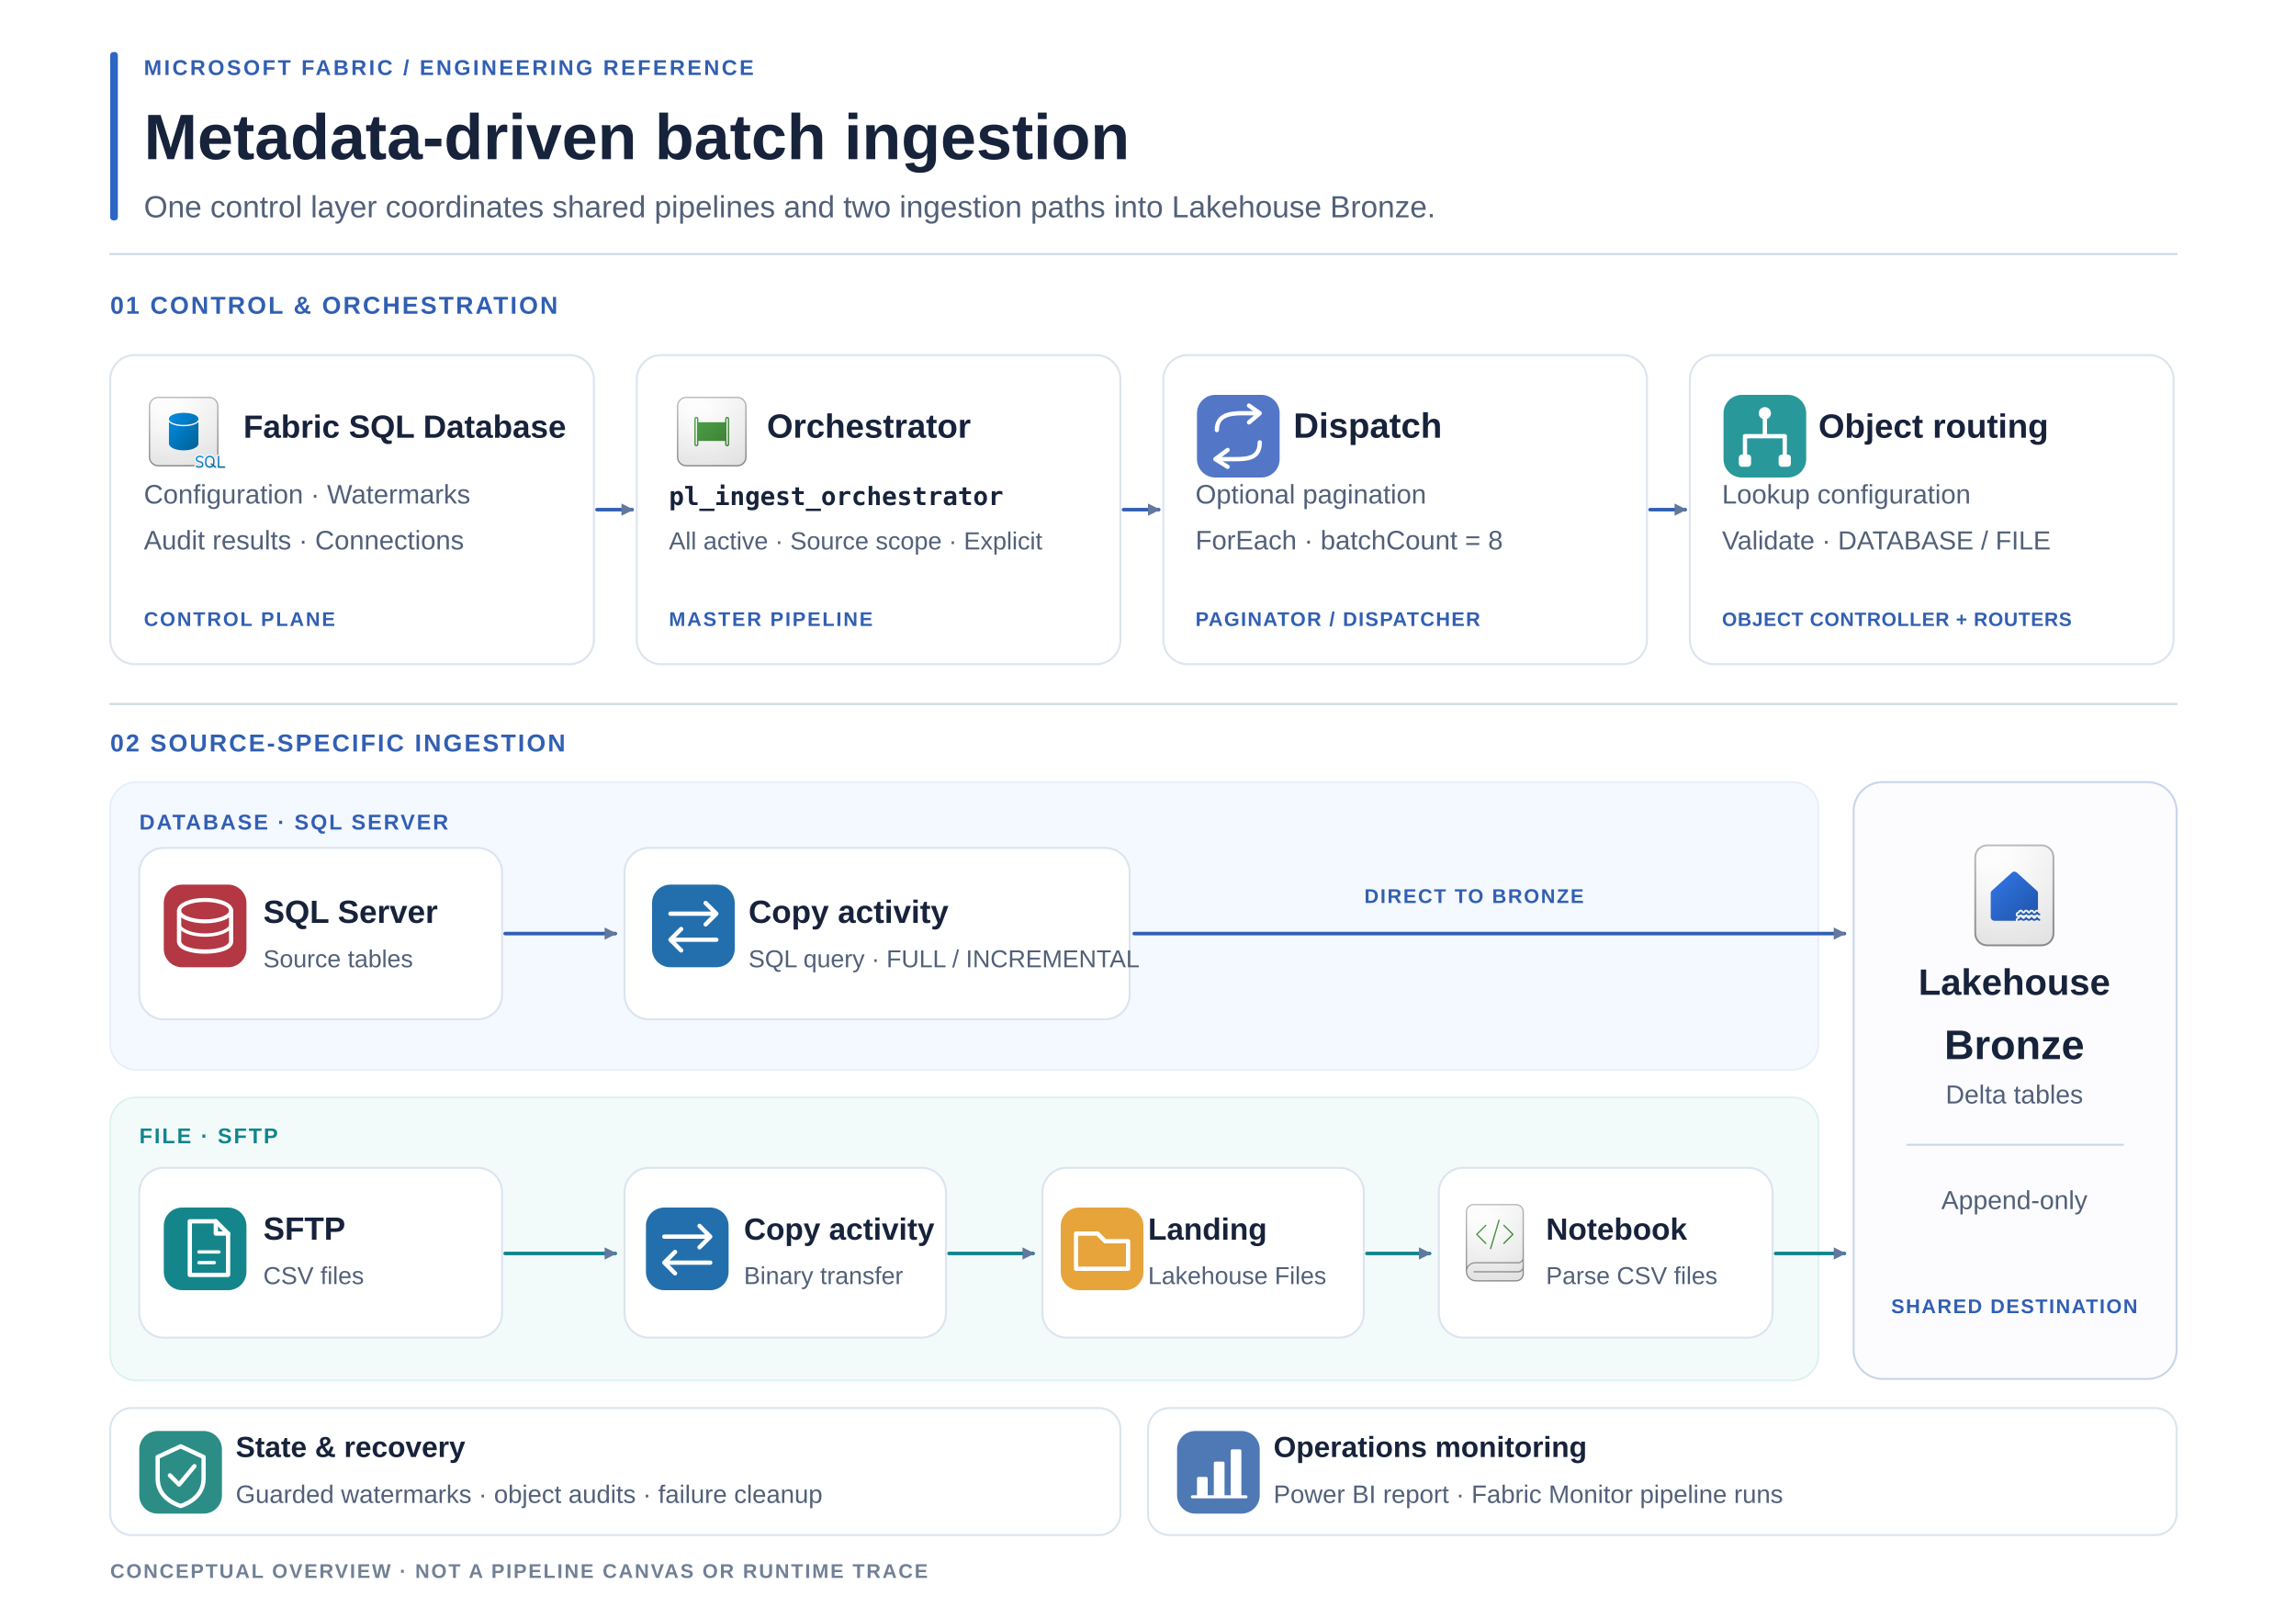
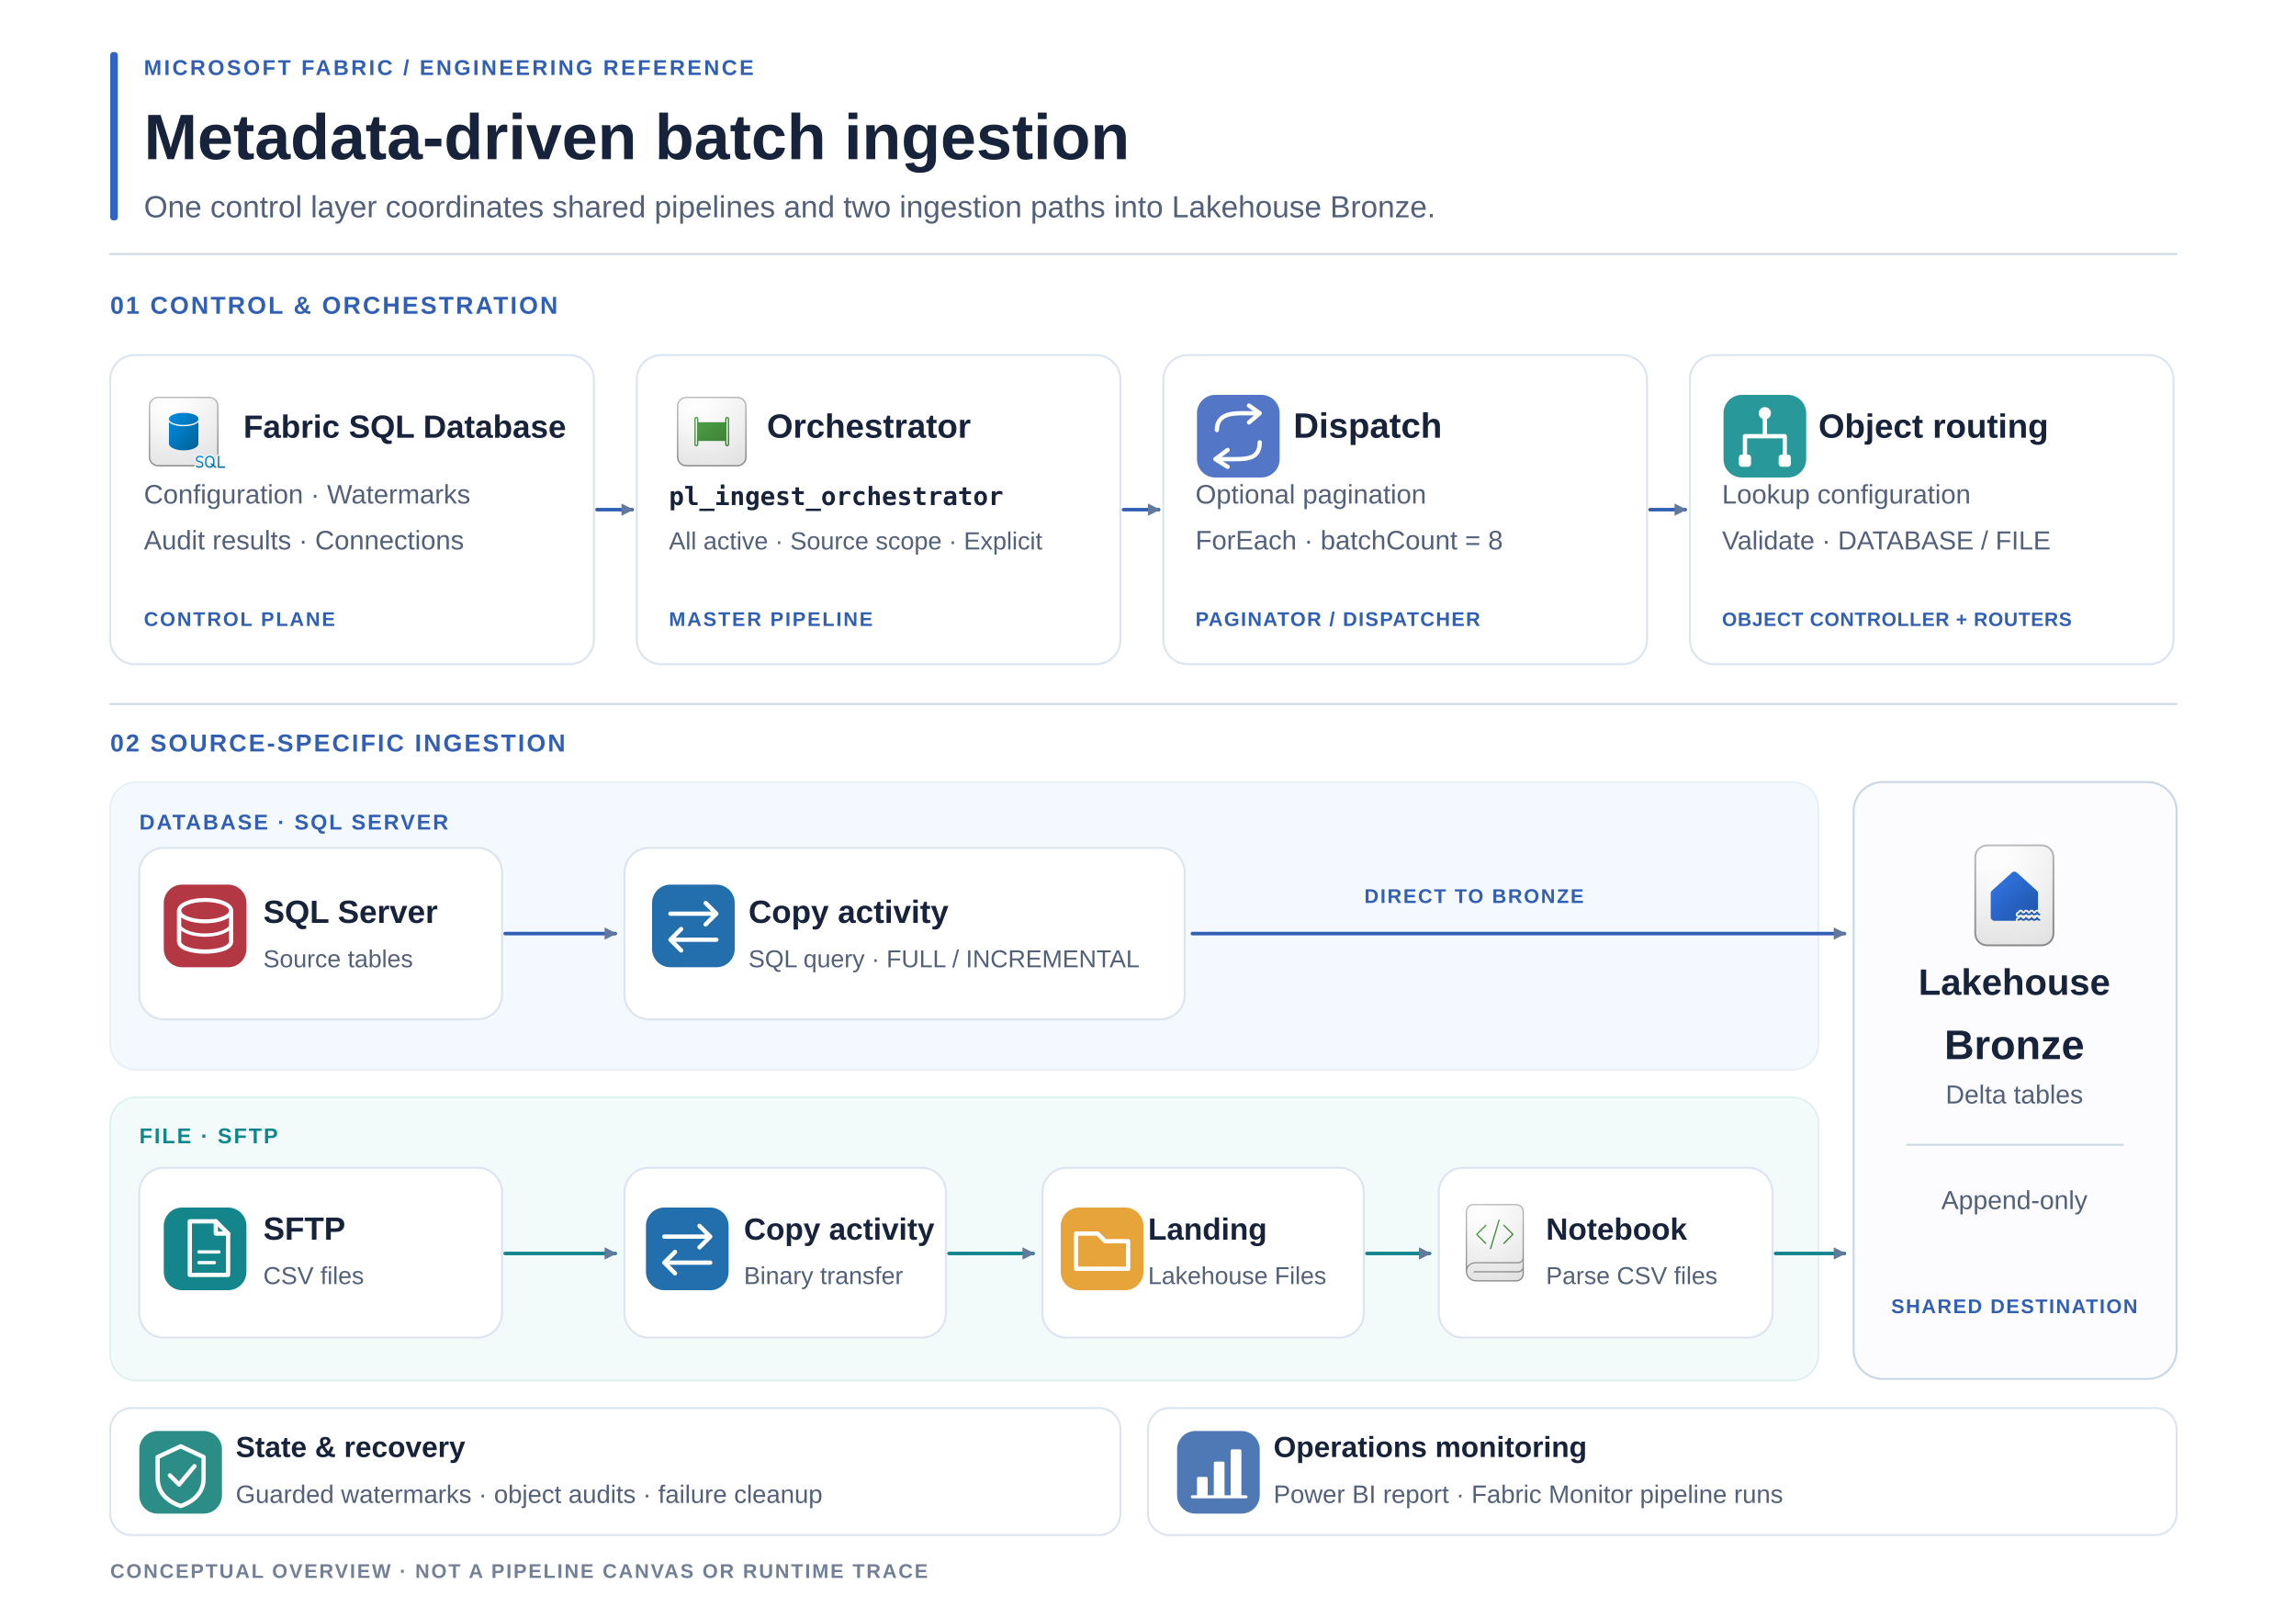
<svg xmlns="http://www.w3.org/2000/svg" width="1500" height="1050" viewBox="0 0 1500 1050" role="img" aria-labelledby="arch-title arch-description">
  <defs>
    <marker id="arrow" markerWidth="8" markerHeight="8" refX="7" refY="4" orient="auto" markerUnits="userSpaceOnUse">
      <path d="M0 0 L8 4 L0 8 Z" fill="#62789C" />
    </marker>
  </defs>
  <rect x="0" y="0" width="1500" height="1050" rx="0" fill="#fff" stroke="none" stroke-width="1" />
  <rect x="72" y="34" width="5" height="110" rx="2" fill="#2D66C5" stroke="none" stroke-width="1" />
  <text x="94" y="49" font-family="Segoe UI, Arial, sans-serif" font-size="14" font-weight="700" fill="#315FB3" letter-spacing="1.5">MICROSOFT FABRIC   /   ENGINEERING REFERENCE</text>
  <text x="94" y="104" font-family="Segoe UI, Arial, sans-serif" font-size="42" font-weight="700" fill="#17223B">Metadata-driven batch ingestion</text>
  <text x="94" y="142" font-family="Segoe UI, Arial, sans-serif" font-size="20" font-weight="400" fill="#526079">One control layer coordinates shared pipelines and two ingestion paths into Lakehouse Bronze.</text>
  <path d="M72 166 L1422 166" fill="none" stroke="#CDD8E5" stroke-width="1.3" stroke-linecap="round" />
  <text x="72" y="205" font-family="Segoe UI, Arial, sans-serif" font-size="16" font-weight="700" fill="#315FB3" letter-spacing="1.3">01   CONTROL &amp; ORCHESTRATION</text>
  <rect x="72" y="232" width="316" height="202" rx="16" fill="#fff" stroke="#DCE4EF" stroke-width="1.3" />
  <rect x="416" y="232" width="316" height="202" rx="16" fill="#fff" stroke="#DCE4EF" stroke-width="1.3" />
  <rect x="760" y="232" width="316" height="202" rx="16" fill="#fff" stroke="#DCE4EF" stroke-width="1.3" />
  <rect x="1104" y="232" width="316" height="202" rx="16" fill="#fff" stroke="#DCE4EF" stroke-width="1.3" />
  <path d="M390 333 H413" fill="none" stroke="#315FB3" stroke-width="2.3" stroke-linecap="round" marker-end="url(#arrow)" />
  <path d="M734 333 H757" fill="none" stroke="#315FB3" stroke-width="2.3" stroke-linecap="round" marker-end="url(#arrow)" />
  <path d="M1078 333 H1101" fill="none" stroke="#315FB3" stroke-width="2.3" stroke-linecap="round" marker-end="url(#arrow)" />
  <svg x="92" y="254" width="56" height="56" viewBox="0 0 64 64" fill="currentColor">
    <path fill="url(#i736854-a)" d="M6 13a7 7 0 0 1 7-7h38a7 7 0 0 1 7 7v38a7 7 0 0 1-7 7H13a7 7 0 0 1-7-7z" />
    <path fill="url(#i736854-b)" fill-opacity=".2" d="M6 13a7 7 0 0 1 7-7h38a7 7 0 0 1 7 7v38a7 7 0 0 1-7 7H13a7 7 0 0 1-7-7z" />
    <path fill="url(#i736854-c)" fill-rule="evenodd" d="M51 7H13a6 6 0 0 0-6 6v38a6 6 0 0 0 6 6h38a6 6 0 0 0 6-6V13a6 6 0 0 0-6-6M13 6a7 7 0 0 0-7 7v38a7 7 0 0 0 7 7h38a7 7 0 0 0 7-7V13a7 7 0 0 0-7-7z" clip-rule="evenodd" />
    <path fill="#F5F5F5" d="M43.59 60a4.83 4.83 0 0 1-3.03-1.09 1.505 1.505 0 0 1-.21-2.11 1.5 1.5 0 0 1 2.11-.21c.33.27.74.41 1.17.41h.16c.94 0 .94-.19.94-.5 0-.21-.82-.44-1.09-.51l-.13-.04c-.87-.24-3.5-.98-3.5-3.44.04-.59.17-1.06.4-1.52.23-.44.54-.83.92-1.14.7-.59 1.64-.9 2.7-.9 1.16 0 2.36.39 3.2 1.03.32.243.513.592.57.961q.23-.33.52-.621c.82-.82 1.98-1.28 3.18-1.28s2.37.47 3.18 1.28a4.47 4.47 0 0 1 1.297 2.72 1 1 0 0 1 .523.26v-2.8c0-.83.67-1.5 1.5-1.5s1.5.67 1.5 1.5V57h3c.83 0 1.5.67 1.5 1.5s-.67 1.5-1.5 1.5H58c-.41 0-.78-.163-1.051-.429a1.5 1.5 0 0 1-1.109.489c-.33 0-.64-.1-.9-.3l-.81-.61c-.76.55-1.67.85-2.63.85a4.47 4.47 0 0 1-3.737-2h-.302c-.535 1.249-1.788 1.98-3.531 1.98l-.088.004c-.062.002-.142.006-.222.006z" />
    <path fill="url(#i736854-d)" d="M42.59 51.39c.85-.71 2.53-.49 3.4.18.22.17.53.13.7-.09s.13-.53-.09-.7c-1.19-.91-3.39-1.21-4.65-.16a2.65 2.65 0 0 0-.96 1.89c0 1.69 1.92 2.24 2.77 2.47l.13.04c.96.26 1.82.58 1.82 1.47 0 .64-.19 1.49-1.86 1.49a2.82 2.82 0 0 1-2.04-.63.503.503 0 0 0-.7.07c-.17.21-.14.53.07.7.69.56 1.55.86 2.4.86.1 0 .21 0 .31-.01 1.79 0 2.82-.91 2.82-2.49 0-1.73-1.73-2.21-2.56-2.44l-.14-.04c-1.05-.29-2.01-.68-2.02-1.47.01-.22.07-.44.18-.64.1-.2.24-.37.42-.52z" />
    <path fill="url(#i736854-e)" fill-rule="evenodd" d="M54.63 57.03c.23-.48.37-1 .37-1.53v-2c0-.94-.36-1.81-1.03-2.48-1.32-1.32-3.63-1.32-4.95 0-.66.66-1.03 1.54-1.03 2.48v2c0 .92.37 1.82 1.03 2.47S50.56 59 51.49 59s1.81-.36 2.47-1.03a.5.5 0 0 0 .062-.08l.028-.04 1.47 1.1c.09.07.2.1.3.1.15 0 .3-.07.4-.2.17-.22.12-.53-.1-.7l-1.51-1.13zm-1.36.24c-.95.94-2.59.94-3.54 0-.47-.47-.73-1.11-.73-1.77v-2c0-.67.26-1.3.73-1.77s1.1-.73 1.77-.73 1.3.26 1.77.73.73 1.1.73 1.77v2c0 .32-.06.63-.18.92l-.92-.69a.5.5 0 0 0-.7.1c-.17.22-.12.53.1.7l.97.73z" clip-rule="evenodd" />
    <path fill="url(#i736854-f)" d="M58.5 58h4c.28 0 .5.22.5.5s-.22.5-.5.5H58c-.28 0-.5-.22-.5-.5v-8c0-.28.22-.5.5-.5s.5.22.5.5z" />
    <path fill="url(#i736854-g)" d="M21 24.866v16.148h.003c.036.794.426 1.495 1 2.077.601.61 1.439 1.13 2.424 1.553C26.401 45.49 29.085 46 32.02 46s5.61-.509 7.574-1.357c.98-.423 1.814-.943 2.411-1.553.576-.588.964-1.296.994-2.095H43v-16.13a5 5 0 0 1-.345.338c-.721.643-1.676 1.15-2.723 1.545C37.827 27.54 35.022 28 32 28s-5.827-.459-7.932-1.252c-1.047-.395-2.002-.902-2.723-1.545a5 5 0 0 1-.345-.337" />
    <path fill="url(#i736854-h)" d="M43 22.484v.032c-.006.76-.418 1.414-1.01 1.94-.597.533-1.43.986-2.41 1.356C37.612 26.553 34.932 27 32 27s-5.613-.447-7.58-1.188c-.85-.32-1.59-.704-2.16-1.148l-.038-.03a5 5 0 0 1-.212-.177c-.596-.531-1.01-1.19-1.01-1.957a2 2 0 0 1 .019-.282c.087-.647.47-1.21.991-1.675.597-.532 1.43-.985 2.41-1.355C26.388 18.447 29.068 18 32 18s5.613.447 7.58 1.188c.98.37 1.813.823 2.41 1.355q.07.063.138.129c.517.503.867 1.113.872 1.812" />
    <defs>
      <linearGradient id="i736854-a" x1="20.444" x2="27.022" y1="6" y2="58.622" gradientUnits="userSpaceOnUse">
        <stop stop-color="#fff" />
        <stop offset="1" stop-color="#EBEBEB" />
      </linearGradient>
      <linearGradient id="i736854-c" x1="22.792" x2="29.793" y1="6" y2="58.511" gradientUnits="userSpaceOnUse">
        <stop stop-color="#BBB" />
        <stop offset="1" stop-color="#888" />
      </linearGradient>
      <linearGradient id="i736854-d" x1="40.99" x2="47.411" y1="49.955" y2="65.492" gradientUnits="userSpaceOnUse">
        <stop stop-color="#008EE6" />
        <stop offset="1" stop-color="#006094" />
      </linearGradient>
      <linearGradient id="i736854-e" x1="40.99" x2="47.411" y1="49.955" y2="65.492" gradientUnits="userSpaceOnUse">
        <stop stop-color="#008EE6" />
        <stop offset="1" stop-color="#006094" />
      </linearGradient>
      <linearGradient id="i736854-f" x1="40.99" x2="47.411" y1="49.955" y2="65.492" gradientUnits="userSpaceOnUse">
        <stop stop-color="#008EE6" />
        <stop offset="1" stop-color="#006094" />
      </linearGradient>
      <linearGradient id="i736854-g" x1="21" x2="48.205" y1="18" y2="39.375" gradientUnits="userSpaceOnUse">
        <stop stop-color="#008EE6" />
        <stop offset="1" stop-color="#006094" />
      </linearGradient>
      <linearGradient id="i736854-h" x1="21" x2="48.205" y1="18" y2="39.375" gradientUnits="userSpaceOnUse">
        <stop stop-color="#008EE6" />
        <stop offset="1" stop-color="#006094" />
      </linearGradient>
      <radialGradient id="i736854-b" cx="0" cy="0" r="1" gradientTransform="matrix(27.4444 41.16672 -35.62501 23.74995 22.61 19.541)" gradientUnits="userSpaceOnUse">
        <stop offset=".177" stop-color="#fff" />
        <stop offset="1" stop-color="#B8B8B8" />
      </radialGradient>
    </defs>
  </svg>
  <text x="159" y="286" font-family="Segoe UI, Arial, sans-serif" font-size="21" font-weight="650" fill="#17223B">Fabric SQL Database</text>
  <text x="94" y="329" font-family="Segoe UI, Arial, sans-serif" font-size="17.5" font-weight="500" fill="#526079">Configuration · Watermarks</text>
  <text x="94" y="359" font-family="Segoe UI, Arial, sans-serif" font-size="17.5" font-weight="500" fill="#526079">Audit results · Connections</text>
  <text x="94" y="409" font-family="Segoe UI, Arial, sans-serif" font-size="13" font-weight="700" fill="#315FB3" letter-spacing="1.1">CONTROL PLANE</text>
  <svg x="437" y="254" width="56" height="56" viewBox="0 0 64 64" fill="currentColor">
    <path fill="url(#i096c8c-a)" d="M6 13a7 7 0 0 1 7-7h38a7 7 0 0 1 7 7v38a7 7 0 0 1-7 7H13a7 7 0 0 1-7-7z" />
    <path fill="url(#i096c8c-b)" fill-opacity=".2" d="M6 13a7 7 0 0 1 7-7h38a7 7 0 0 1 7 7v38a7 7 0 0 1-7 7H13a7 7 0 0 1-7-7z" />
    <path fill="url(#i096c8c-c)" fill-rule="evenodd" d="M51 7H13a6 6 0 0 0-6 6v38a6 6 0 0 0 6 6h38a6 6 0 0 0 6-6V13a6 6 0 0 0-6-6M13 6a7 7 0 0 0-7 7v38a7 7 0 0 0 7 7h38a7 7 0 0 0 7-7V13a7 7 0 0 0-7-7z" clip-rule="evenodd" />
    <path fill="url(#i096c8c-d)" fill-rule="evenodd" d="M22 41.5V39h20v2.5a1.5 1.5 0 0 0 3 0v-19a1.5 1.5 0 0 0-3 0V25H22v-2.5a1.5 1.5 0 0 0-3 0v19a1.5 1.5 0 0 0 3 0m-1 0v-19a.5.5 0 0 0-1 0v19a.5.5 0 0 0 1 0m23-19v19a.5.5 0 0 1-1 0v-19a.5.5 0 0 1 1 0" clip-rule="evenodd" />
    <defs>
      <linearGradient id="i096c8c-a" x1="20.444" x2="27.022" y1="6" y2="58.622" gradientUnits="userSpaceOnUse">
        <stop stop-color="#fff" />
        <stop offset="1" stop-color="#EBEBEB" />
      </linearGradient>
      <linearGradient id="i096c8c-c" x1="22.792" x2="29.793" y1="6" y2="58.511" gradientUnits="userSpaceOnUse">
        <stop stop-color="#BBB" />
        <stop offset="1" stop-color="#888" />
      </linearGradient>
      <linearGradient id="i096c8c-d" x1="19" x2="40.697" y1="21" y2="46.641" gradientUnits="userSpaceOnUse">
        <stop stop-color="#4BA446" />
        <stop offset="1" stop-color="#3F7D35" />
      </linearGradient>
      <radialGradient id="i096c8c-b" cx="0" cy="0" r="1" gradientTransform="matrix(27.4444 41.16672 -35.62501 23.74995 22.61 19.541)" gradientUnits="userSpaceOnUse">
        <stop offset=".177" stop-color="#fff" />
        <stop offset="1" stop-color="#B8B8B8" />
      </radialGradient>
    </defs>
  </svg>
  <text x="501" y="286" font-family="Segoe UI, Arial, sans-serif" font-size="22" font-weight="650" fill="#17223B">Orchestrator</text>
  <text x="437" y="330" font-family="Consolas, SFMono-Regular, monospace" font-size="16.5" font-weight="600" fill="#17223B">pl_ingest_orchestrator</text>
  <text x="437" y="359" font-family="Segoe UI, Arial, sans-serif" font-size="16.2" font-weight="400" fill="#526079">All active · Source scope · Explicit</text>
  <text x="437" y="409" font-family="Segoe UI, Arial, sans-serif" font-size="13" font-weight="700" fill="#315FB3" letter-spacing="1.1">MASTER PIPELINE</text>
  <rect x="782" y="258" width="54" height="54" rx="12" fill="#5476C7" stroke="none" stroke-width="1" />
  <path d="M795 281 C795 272, 802 270, 811 270 H822" fill="none" stroke="#fff" stroke-width="2.8" stroke-linejoin="round" stroke-linecap="round" />
  <path d="M816 265 L823 270 L816 276" fill="none" stroke="#fff" stroke-width="2.8" stroke-linejoin="round" stroke-linecap="round" />
  <path d="M823 289 C823 299, 816 300, 807 300 H795" fill="none" stroke="#fff" stroke-width="2.8" stroke-linejoin="round" stroke-linecap="round" />
  <path d="M802 294 L794 300 L802 305" fill="none" stroke="#fff" stroke-width="2.8" stroke-linejoin="round" stroke-linecap="round" />
  <text x="845" y="286" font-family="Segoe UI, Arial, sans-serif" font-size="23" font-weight="650" fill="#17223B">Dispatch</text>
  <text x="781" y="329" font-family="Segoe UI, Arial, sans-serif" font-size="17.5" font-weight="500" fill="#526079">Optional pagination</text>
  <text x="781" y="359" font-family="Segoe UI, Arial, sans-serif" font-size="17.5" font-weight="500" fill="#526079">ForEach · batchCount = 8</text>
  <text x="781" y="409" font-family="Segoe UI, Arial, sans-serif" font-size="13" font-weight="700" fill="#315FB3" letter-spacing=".8">PAGINATOR / DISPATCHER</text>
  <rect x="1126" y="258" width="54" height="54" rx="12" fill="#29989A" stroke="none" stroke-width="1" />
  <path d="M1153 270 V284 M1140 297 V285 H1166 V297" fill="none" stroke="#fff" stroke-width="2.8" stroke-linejoin="round" stroke-linecap="round" />
  <rect x="1136" y="297" width="8" height="8" rx="2" fill="#fff" stroke="none" stroke-width="1" />
  <rect x="1162" y="297" width="8" height="8" rx="2" fill="#fff" stroke="none" stroke-width="1" />
  <circle cx="1153" cy="270" r="4" fill="#fff" />
  <text x="1188" y="286" font-family="Segoe UI, Arial, sans-serif" font-size="22" font-weight="650" fill="#17223B">Object routing</text>
  <text x="1125" y="329" font-family="Segoe UI, Arial, sans-serif" font-size="17.5" font-weight="500" fill="#526079">Lookup configuration</text>
  <text x="1125" y="359" font-family="Segoe UI, Arial, sans-serif" font-size="17.1" font-weight="500" fill="#526079">Validate · DATABASE / FILE</text>
  <text x="1125" y="409" font-family="Segoe UI, Arial, sans-serif" font-size="12.6" font-weight="700" fill="#315FB3" letter-spacing=".4">OBJECT CONTROLLER + ROUTERS</text>
  <path d="M72 460 L1422 460" fill="none" stroke="#CDD8E5" stroke-width="1.3" stroke-linecap="round" />
  <text x="72" y="491" font-family="Segoe UI, Arial, sans-serif" font-size="16" font-weight="700" fill="#315FB3" letter-spacing="1.3">02   SOURCE-SPECIFIC INGESTION</text>
  <rect x="72" y="511" width="1116" height="188" rx="17" fill="#F4F8FF" stroke="#E6EDF8" stroke-width="1" />
  <rect x="72" y="717" width="1116" height="185" rx="17" fill="#F2FBFA" stroke="#D9F0EC" stroke-width="1" />
  <text x="91" y="542" font-family="Segoe UI, Arial, sans-serif" font-size="14" font-weight="700" fill="#315FB3" letter-spacing="1.2">DATABASE  ·  SQL SERVER</text>
  <text x="91" y="747" font-family="Segoe UI, Arial, sans-serif" font-size="14" font-weight="700" fill="#11858C" letter-spacing="1.2">FILE  ·  SFTP</text>
  <rect x="91" y="554" width="237" height="112" rx="16" fill="#fff" stroke="#DCE4EF" stroke-width="1.3" />
-   <rect x="408" y="554" width="330" height="112" rx="16" fill="#fff" stroke="#DCE4EF" stroke-width="1.3" />
+   <rect x="408" y="554" width="366" height="112" rx="16" fill="#fff" stroke="#DCE4EF" stroke-width="1.3" />
  <rect x="91" y="763" width="237" height="111" rx="16" fill="#fff" stroke="#DCE4EF" stroke-width="1.3" />
  <rect x="408" y="763" width="210" height="111" rx="16" fill="#fff" stroke="#DCE4EF" stroke-width="1.3" />
  <rect x="681" y="763" width="210" height="111" rx="16" fill="#fff" stroke="#DCE4EF" stroke-width="1.3" />
  <rect x="940" y="763" width="218" height="111" rx="16" fill="#fff" stroke="#DCE4EF" stroke-width="1.3" />
  <rect x="1211" y="511" width="211" height="390" rx="19" fill="#FCFCFE" stroke="#C8D6EA" stroke-width="1.3" />
  <rect x="107" y="578" width="54" height="54" rx="12" fill="#B43744" stroke="none" stroke-width="1" />
  <ellipse cx="134" cy="595" rx="17" ry="7" fill="none" stroke="#fff" stroke-width="2.6" />
  <path d="M117 595 V615 C117 624, 151 624, 151 615 V595" fill="none" stroke="#fff" stroke-width="2.8" stroke-linejoin="round" stroke-linecap="round" />
  <path d="M117 605 C122 613, 146 613, 151 605" fill="none" stroke="#fff" stroke-width="2.2" stroke-linejoin="round" stroke-linecap="round" />
  <text x="172" y="603" font-family="Segoe UI, Arial, sans-serif" font-size="21" font-weight="650" fill="#17223B">SQL Server</text>
  <text x="172" y="632" font-family="Segoe UI, Arial, sans-serif" font-size="16" font-weight="400" fill="#526079">Source tables</text>
  <rect x="426" y="578" width="54" height="54" rx="12" fill="#236FAD" stroke="none" stroke-width="1" />
  <path d="M438 597 H468 M461 590 L468 597 L461 604" fill="none" stroke="#fff" stroke-width="2.8" stroke-linejoin="round" stroke-linecap="round" />
  <path d="M468 614 H438 M445 607 L438 614 L445 621" fill="none" stroke="#fff" stroke-width="2.8" stroke-linejoin="round" stroke-linecap="round" />
  <text x="489" y="603" font-family="Segoe UI, Arial, sans-serif" font-size="21" font-weight="650" fill="#17223B">Copy activity</text>
  <text x="489" y="632" font-family="Segoe UI, Arial, sans-serif" font-size="16" font-weight="400" fill="#526079">SQL query · FULL / INCREMENTAL</text>
  <path d="M330 610 H402" fill="none" stroke="#315FB3" stroke-width="2.3" stroke-linecap="round" marker-end="url(#arrow)" />
-   <path d="M741 610 H1205" fill="none" stroke="#315FB3" stroke-width="2.3" stroke-linecap="round" marker-end="url(#arrow)" />
+   <path d="M779 610 H1205" fill="none" stroke="#315FB3" stroke-width="2.3" stroke-linecap="round" marker-end="url(#arrow)" />
  <text x="963" y="590" font-family="Segoe UI, Arial, sans-serif" font-size="13" font-weight="700" fill="#315FB3" text-anchor="middle" letter-spacing="1">DIRECT TO BRONZE</text>
  <rect x="107" y="789" width="54" height="54" rx="12" fill="#14868B" stroke="none" stroke-width="1" />
  <path d="M124 798 H141 L149 806 V833 H124 Z" fill="none" stroke="#fff" stroke-width="2.8" stroke-linejoin="round" stroke-linecap="round" />
  <path d="M141 798 V806 H149" fill="none" stroke="#fff" stroke-width="2.8" stroke-linejoin="round" stroke-linecap="round" />
  <path d="M130 818 H143 M130 825 H140" fill="none" stroke="#fff" stroke-width="2.2" stroke-linejoin="round" stroke-linecap="round" />
  <text x="172" y="810" font-family="Segoe UI, Arial, sans-serif" font-size="21" font-weight="650" fill="#17223B">SFTP</text>
  <text x="172" y="839" font-family="Segoe UI, Arial, sans-serif" font-size="16" font-weight="400" fill="#526079">CSV files</text>
  <rect x="422" y="789" width="54" height="54" rx="12" fill="#236FAD" stroke="none" stroke-width="1" />
  <path d="M434 808 H464 M457 801 L464 808 L457 815" fill="none" stroke="#fff" stroke-width="2.8" stroke-linejoin="round" stroke-linecap="round" />
  <path d="M464 825 H434 M441 818 L434 825 L441 832" fill="none" stroke="#fff" stroke-width="2.8" stroke-linejoin="round" stroke-linecap="round" />
  <text x="486" y="810" font-family="Segoe UI, Arial, sans-serif" font-size="20" font-weight="650" fill="#17223B">Copy activity</text>
  <text x="486" y="839" font-family="Segoe UI, Arial, sans-serif" font-size="16" font-weight="400" fill="#526079">Binary transfer</text>
  <rect x="693" y="789" width="54" height="54" rx="12" fill="#E7A43B" stroke="none" stroke-width="1" />
  <path d="M703 806 H717 L722 811 H737 V829 H703 Z" fill="none" stroke="#fff" stroke-width="2.8" stroke-linejoin="round" stroke-linecap="round" />
  <text x="750" y="810" font-family="Segoe UI, Arial, sans-serif" font-size="20" font-weight="650" fill="#17223B">Landing</text>
  <text x="750" y="839" font-family="Segoe UI, Arial, sans-serif" font-size="16" font-weight="400" fill="#526079">Lakehouse Files</text>
  <svg x="950" y="785" width="54" height="54" viewBox="0 0 64 64" fill="currentColor">
    <path fill="url(#i1be9bb-a)" fill-rule="evenodd" d="M13.875 2.5H48.5c2.343 0 4.893 2.759 4.893 5.172v35.73c0 1.479 1.255.442 0 1.348l.348 1.671v8.704l-.348 2.563-3.018 3.5h-35l-4.313-2-1.75-4.563v-2.25s1.143-1.715.348-.88V11.654c0-3.62.7-9.154 4.215-9.154" clip-rule="evenodd" />
    <path fill="url(#i1be9bb-b)" fill-opacity=".2" fill-rule="evenodd" d="M13.875 2.5H48.5c2.343 0 4.893 2.759 4.893 5.172v35.73c0 1.479 1.255.442 0 1.348l.348 1.671v8.704l-.348 2.563-3.018 3.5h-35l-4.313-2-1.75-4.563v-2.25s1.143-1.715.348-.88V11.654c0-3.62.7-9.154 4.215-9.154" clip-rule="evenodd" />
    <path fill="url(#i1be9bb-c)" fill-rule="evenodd" d="M9.006 54.32A8 8 0 0 0 17 62h31a6 6 0 0 0 6-6V8a6 6 0 0 0-6-6H15a6 6 0 0 0-6 6v46q0 .083.002.164L9 54.32zM15 3h33a5 5 0 0 1 5 5v35.5a3.5 3.5 0 0 1-3.5 3.5H16.32A7.32 7.32 0 0 0 10 50.625V8a5 5 0 0 1 5-5m-4.998 51.164A6.32 6.32 0 0 1 16.32 48H49.5a4.5 4.5 0 0 0 3.5-1.671V50.5a3.5 3.5 0 0 1-3.5 3.5h-34a.5.5 0 0 0 0 1h34a4.5 4.5 0 0 0 3.5-1.671V56a5 5 0 0 1-5 5H17a7 7 0 0 1-6.998-6.836" clip-rule="evenodd" />
    <path fill="url(#i1be9bb-d)" d="M34.926 14.02a.5.5 0 0 1 .337.623l-6.534 22a.5.5 0 1 1-.958-.285l6.533-22a.5.5 0 0 1 .622-.337Z" />
    <path fill="url(#i1be9bb-e)" d="M24.854 18.146a.5.5 0 0 0-.708 0l-6.929 6.93a.6.6 0 0 0 0 .848l6.93 6.93a.5.5 0 0 0 .707-.708L18.207 25.5l6.647-6.646a.5.5 0 0 0 0-.708" />
    <path fill="url(#i1be9bb-f)" d="M38.854 32.854a.5.5 0 0 1-.708-.708l6.647-6.646-6.647-6.646a.5.5 0 0 1 .708-.708l6.929 6.93a.6.6 0 0 1 0 .848z" />
    <defs>
      <linearGradient id="i1be9bb-a" x1="21.712" x2="31.364" y1="2.5" y2="61.231" gradientUnits="userSpaceOnUse">
        <stop stop-color="#fff" />
        <stop offset="1" stop-color="#EBEBEB" />
      </linearGradient>
      <linearGradient id="i1be9bb-c" x1="23.531" x2="34.158" y1="2" y2="61.777" gradientUnits="userSpaceOnUse">
        <stop stop-color="#BBB" />
        <stop offset="1" stop-color="#888" />
      </linearGradient>
      <linearGradient id="i1be9bb-d" x1="17.041" x2="39.452" y1="14" y2="42.176" gradientUnits="userSpaceOnUse">
        <stop stop-color="#4BA446" />
        <stop offset="1" stop-color="#3F7D35" />
      </linearGradient>
      <linearGradient id="i1be9bb-e" x1="17.041" x2="39.452" y1="14" y2="42.176" gradientUnits="userSpaceOnUse">
        <stop stop-color="#4BA446" />
        <stop offset="1" stop-color="#3F7D35" />
      </linearGradient>
      <linearGradient id="i1be9bb-f" x1="17.041" x2="39.452" y1="14" y2="42.176" gradientUnits="userSpaceOnUse">
        <stop stop-color="#4BA446" />
        <stop offset="1" stop-color="#3F7D35" />
      </linearGradient>
      <radialGradient id="i1be9bb-b" cx="0" cy="0" r="1" gradientTransform="rotate(63.112 -2.692 28.083)scale(52.0928 39.3979)" gradientUnits="userSpaceOnUse">
        <stop offset=".177" stop-color="#fff" />
        <stop offset="1" stop-color="#B8B8B8" />
      </radialGradient>
    </defs>
  </svg>
  <text x="1010" y="810" font-family="Segoe UI, Arial, sans-serif" font-size="20" font-weight="650" fill="#17223B">Notebook</text>
  <text x="1010" y="839" font-family="Segoe UI, Arial, sans-serif" font-size="16" font-weight="400" fill="#526079">Parse CSV files</text>
  <path d="M330 819 H402" fill="none" stroke="#11858C" stroke-width="2.3" stroke-linecap="round" marker-end="url(#arrow)" />
  <path d="M620 819 H675" fill="none" stroke="#11858C" stroke-width="2.3" stroke-linecap="round" marker-end="url(#arrow)" />
  <path d="M893 819 H934" fill="none" stroke="#11858C" stroke-width="2.3" stroke-linecap="round" marker-end="url(#arrow)" />
  <path d="M1160 819 H1205" fill="none" stroke="#11858C" stroke-width="2.3" stroke-linecap="round" marker-end="url(#arrow)" />
  <svg x="1278" y="547" width="76" height="76" viewBox="0 0 64 64" fill="currentColor">
    <path fill="url(#i0b400e-a)" d="M10 11a7 7 0 0 1 7-7h30a7 7 0 0 1 7 7v42a7 7 0 0 1-7 7H17a7 7 0 0 1-7-7z" />
    <path fill="url(#i0b400e-b)" fill-opacity=".2" d="M10 11a7 7 0 0 1 7-7h30a7 7 0 0 1 7 7v42a7 7 0 0 1-7 7H17a7 7 0 0 1-7-7z" />
    <path fill="url(#i0b400e-c)" fill-rule="evenodd" d="M47 5H17a6 6 0 0 0-6 6v42a6 6 0 0 0 6 6h30a6 6 0 0 0 6-6V11a6 6 0 0 0-6-6M17 4a7 7 0 0 0-7 7v42a7 7 0 0 0 7 7h30a7 7 0 0 0 7-7V11a7 7 0 0 0-7-7z" clip-rule="evenodd" />
    <path fill="url(#i0b400e-d)" d="M32.837 46H21a2 2 0 0 1-2-2V30.888a2 2 0 0 1 .659-1.484l11-9.942a2 2 0 0 1 2.683 0l11 9.942A2 2 0 0 1 45 30.888v9.116a1.5 1.5 0 0 0-.5-.084c-.62 0-1.16.36-1.39.93-.01.04-.06.09-.11.13a.4.4 0 0 1-.11-.13 1.49 1.49 0 0 0-1.39-.93 1.49 1.49 0 0 0-1.39.92c-.01.04-.06.09-.11.13a.4.4 0 0 1-.11-.13 1.498 1.498 0 0 0-2.45-.488 1.4 1.4 0 0 0-.33.488c-.01.04-.06.09-.11.13a.4.4 0 0 1-.11-.13c-.23-.56-.76-.93-1.4-.93-.62.01-1.16.38-1.38.96-.04.09-.06.13-.06.13a.7.7 0 0 1-.13.04c-.8.18-1.31.99-1.13 1.79a1.48 1.48 0 0 0 1.266 1.157L34.05 44a.7.7 0 0 1-.13.04A1.505 1.505 0 0 0 32.837 46" />
    <path fill="url(#i0b400e-e)" d="M35.76 42.544a3 3 0 0 1-.23-.207q-.087.099-.188.185c-.281.242-.613.383-.982.466a.5.5 0 1 1-.22-.976c.257-.058.425-.141.55-.249.126-.107.241-.268.344-.533a.5.5 0 0 1 .93-.007c.072.178.22.382.416.538.196.154.41.239.613.239s.422-.085.622-.242c.198-.154.345-.352.418-.524a.499.499 0 0 1 .935 0 1.4 1.4 0 0 0 .412.526c.196.155.409.24.612.24.205 0 .423-.085.623-.242s.35-.359.421-.533l.002-.005a.5.5 0 0 1 .27-.27l.012-.005a.5.5 0 0 1 .36 0l.011.004c.12.05.22.145.272.274a1.4 1.4 0 0 0 .417.538c.196.154.409.239.612.239.205 0 .423-.085.623-.242.202-.157.35-.36.422-.535a.498.498 0 0 1 .82-.162.5.5 0 0 1 .11.17c.102.264.217.425.343.532.125.108.294.191.55.25a.5.5 0 1 1-.22.975c-.368-.083-.7-.224-.982-.466a2 2 0 0 1-.19-.188 3 3 0 0 1-.238.213c-.328.256-.757.453-1.238.453s-.907-.197-1.233-.456a2.4 2.4 0 0 1-.261-.24 2.5 2.5 0 0 1-.267.243c-.33.256-.758.453-1.239.453s-.907-.197-1.233-.456a2.4 2.4 0 0 1-.261-.24 2.5 2.5 0 0 1-.267.243c-.33.256-.758.453-1.238.453-.482 0-.908-.197-1.234-.456Z" />
    <path fill="url(#i0b400e-f)" d="M35.76 45.544a3 3 0 0 1-.23-.207q-.087.099-.188.185c-.281.242-.613.383-.982.466a.5.5 0 1 1-.22-.976c.257-.058.425-.141.55-.249.126-.107.241-.268.344-.533a.5.5 0 0 1 .93-.007c.072.178.22.382.416.538.196.154.41.239.613.239s.422-.085.622-.242c.198-.154.345-.352.418-.524a.499.499 0 0 1 .935 0 1.4 1.4 0 0 0 .412.526c.196.155.409.24.612.24.205 0 .423-.085.623-.242s.35-.359.421-.533l.002-.005a.5.5 0 0 1 .27-.27l.012-.005a.5.5 0 0 1 .36 0l.011.004c.12.05.22.145.272.274a1.4 1.4 0 0 0 .417.538c.196.154.409.239.612.239.205 0 .423-.085.623-.242.202-.157.35-.36.422-.535a.498.498 0 0 1 .82-.162.5.5 0 0 1 .11.17c.102.264.217.425.343.532.125.108.294.191.55.25a.5.5 0 1 1-.22.975c-.368-.083-.7-.224-.982-.466a2 2 0 0 1-.19-.188 3 3 0 0 1-.238.213c-.328.256-.757.453-1.238.453s-.907-.197-1.233-.456a2.4 2.4 0 0 1-.261-.24 2.5 2.5 0 0 1-.267.243c-.33.256-.758.453-1.239.453s-.907-.197-1.233-.456a2.4 2.4 0 0 1-.261-.24 2.5 2.5 0 0 1-.267.243c-.33.256-.758.453-1.238.453-.482 0-.908-.197-1.234-.456Z" />
    <defs>
      <linearGradient id="i0b400e-a" x1="22.222" x2="31.153" y1="4" y2="60.135" gradientUnits="userSpaceOnUse">
        <stop stop-color="#fff" />
        <stop offset="1" stop-color="#EBEBEB" />
      </linearGradient>
      <linearGradient id="i0b400e-c" x1="24.208" x2="33.702" y1="4" y2="59.944" gradientUnits="userSpaceOnUse">
        <stop stop-color="#BBB" />
        <stop offset="1" stop-color="#888" />
      </linearGradient>
      <linearGradient id="i0b400e-d" x1="19" x2="46.053" y1="18.946" y2="46.195" gradientUnits="userSpaceOnUse">
        <stop stop-color="#3477EA" />
        <stop offset="1" stop-color="#1D53A4" />
      </linearGradient>
      <linearGradient id="i0b400e-e" x1="19" x2="46.053" y1="18.946" y2="46.195" gradientUnits="userSpaceOnUse">
        <stop stop-color="#3477EA" />
        <stop offset="1" stop-color="#1D53A4" />
      </linearGradient>
      <linearGradient id="i0b400e-f" x1="19" x2="46.053" y1="18.946" y2="46.195" gradientUnits="userSpaceOnUse">
        <stop stop-color="#3477EA" />
        <stop offset="1" stop-color="#1D53A4" />
      </linearGradient>
      <radialGradient id="i0b400e-b" cx="0" cy="0" r="1" gradientTransform="matrix(23.22222 44.33329 -34.16705 17.89704 24.056 18.583)" gradientUnits="userSpaceOnUse">
        <stop offset=".177" stop-color="#fff" />
        <stop offset="1" stop-color="#B8B8B8" />
      </radialGradient>
    </defs>
  </svg>
  <text x="1316" y="650" font-family="Segoe UI, Arial, sans-serif" font-size="24" font-weight="700" fill="#17223B" text-anchor="middle">Lakehouse</text>
  <text x="1316" y="692" font-family="Segoe UI, Arial, sans-serif" font-size="27" font-weight="750" fill="#17223B" text-anchor="middle">Bronze</text>
  <text x="1316" y="721" font-family="Segoe UI, Arial, sans-serif" font-size="17" font-weight="500" fill="#526079" text-anchor="middle">Delta tables</text>
  <path d="M1246 748 L1387 748" fill="none" stroke="#CDD8E5" stroke-width="1.3" stroke-linecap="round" />
  <text x="1316" y="790" font-family="Segoe UI, Arial, sans-serif" font-size="17" font-weight="500" fill="#526079" text-anchor="middle">Append-only</text>
  <text x="1316" y="858" font-family="Segoe UI, Arial, sans-serif" font-size="13" font-weight="700" fill="#315FB3" text-anchor="middle" letter-spacing=".9">SHARED DESTINATION</text>
  <rect x="72" y="920" width="660" height="83" rx="14" fill="#fff" stroke="#DCE4EF" stroke-width="1.3" />
  <rect x="750" y="920" width="672" height="83" rx="14" fill="#fff" stroke="#DCE4EF" stroke-width="1.3" />
  <rect x="91" y="935" width="54" height="54" rx="12" fill="#2C8D87" stroke="none" stroke-width="1" />
  <path d="M118 945 L133 952 V966 C133 977,124 982,118 984 C112 982,103 977,103 966 V952 Z" fill="none" stroke="#fff" stroke-width="2.8" stroke-linejoin="round" stroke-linecap="round" />
  <path d="M111 964 L117 970 L127 958" fill="none" stroke="#fff" stroke-width="2.8" stroke-linejoin="round" stroke-linecap="round" />
  <text x="154" y="952" font-family="Segoe UI, Arial, sans-serif" font-size="19" font-weight="650" fill="#17223B">State &amp; recovery</text>
  <text x="154" y="982" font-family="Segoe UI, Arial, sans-serif" font-size="16.5" font-weight="400" fill="#526079">Guarded watermarks · object audits · failure cleanup</text>
  <rect x="769" y="935" width="54" height="54" rx="12" fill="#4E79B5" stroke="none" stroke-width="1" />
  <rect x="782" y="965" width="7" height="13" rx="1" fill="#fff" stroke="none" stroke-width="1" />
  <rect x="793" y="955" width="7" height="23" rx="1" fill="#fff" stroke="none" stroke-width="1" />
  <rect x="804" y="947" width="7" height="31" rx="1" fill="#fff" stroke="none" stroke-width="1" />
  <path d="M779 978 H814" fill="none" stroke="#fff" stroke-width="2" stroke-linejoin="round" stroke-linecap="round" />
  <text x="832" y="952" font-family="Segoe UI, Arial, sans-serif" font-size="19" font-weight="650" fill="#17223B">Operations monitoring</text>
  <text x="832" y="982" font-family="Segoe UI, Arial, sans-serif" font-size="16.5" font-weight="400" fill="#526079">Power BI report · Fabric Monitor pipeline runs</text>
  <text x="72" y="1031" font-family="Segoe UI, Arial, sans-serif" font-size="13" font-weight="550" fill="#718096" letter-spacing="1.1">CONCEPTUAL OVERVIEW   ·   NOT A PIPELINE CANVAS OR RUNTIME TRACE</text>
</svg>
